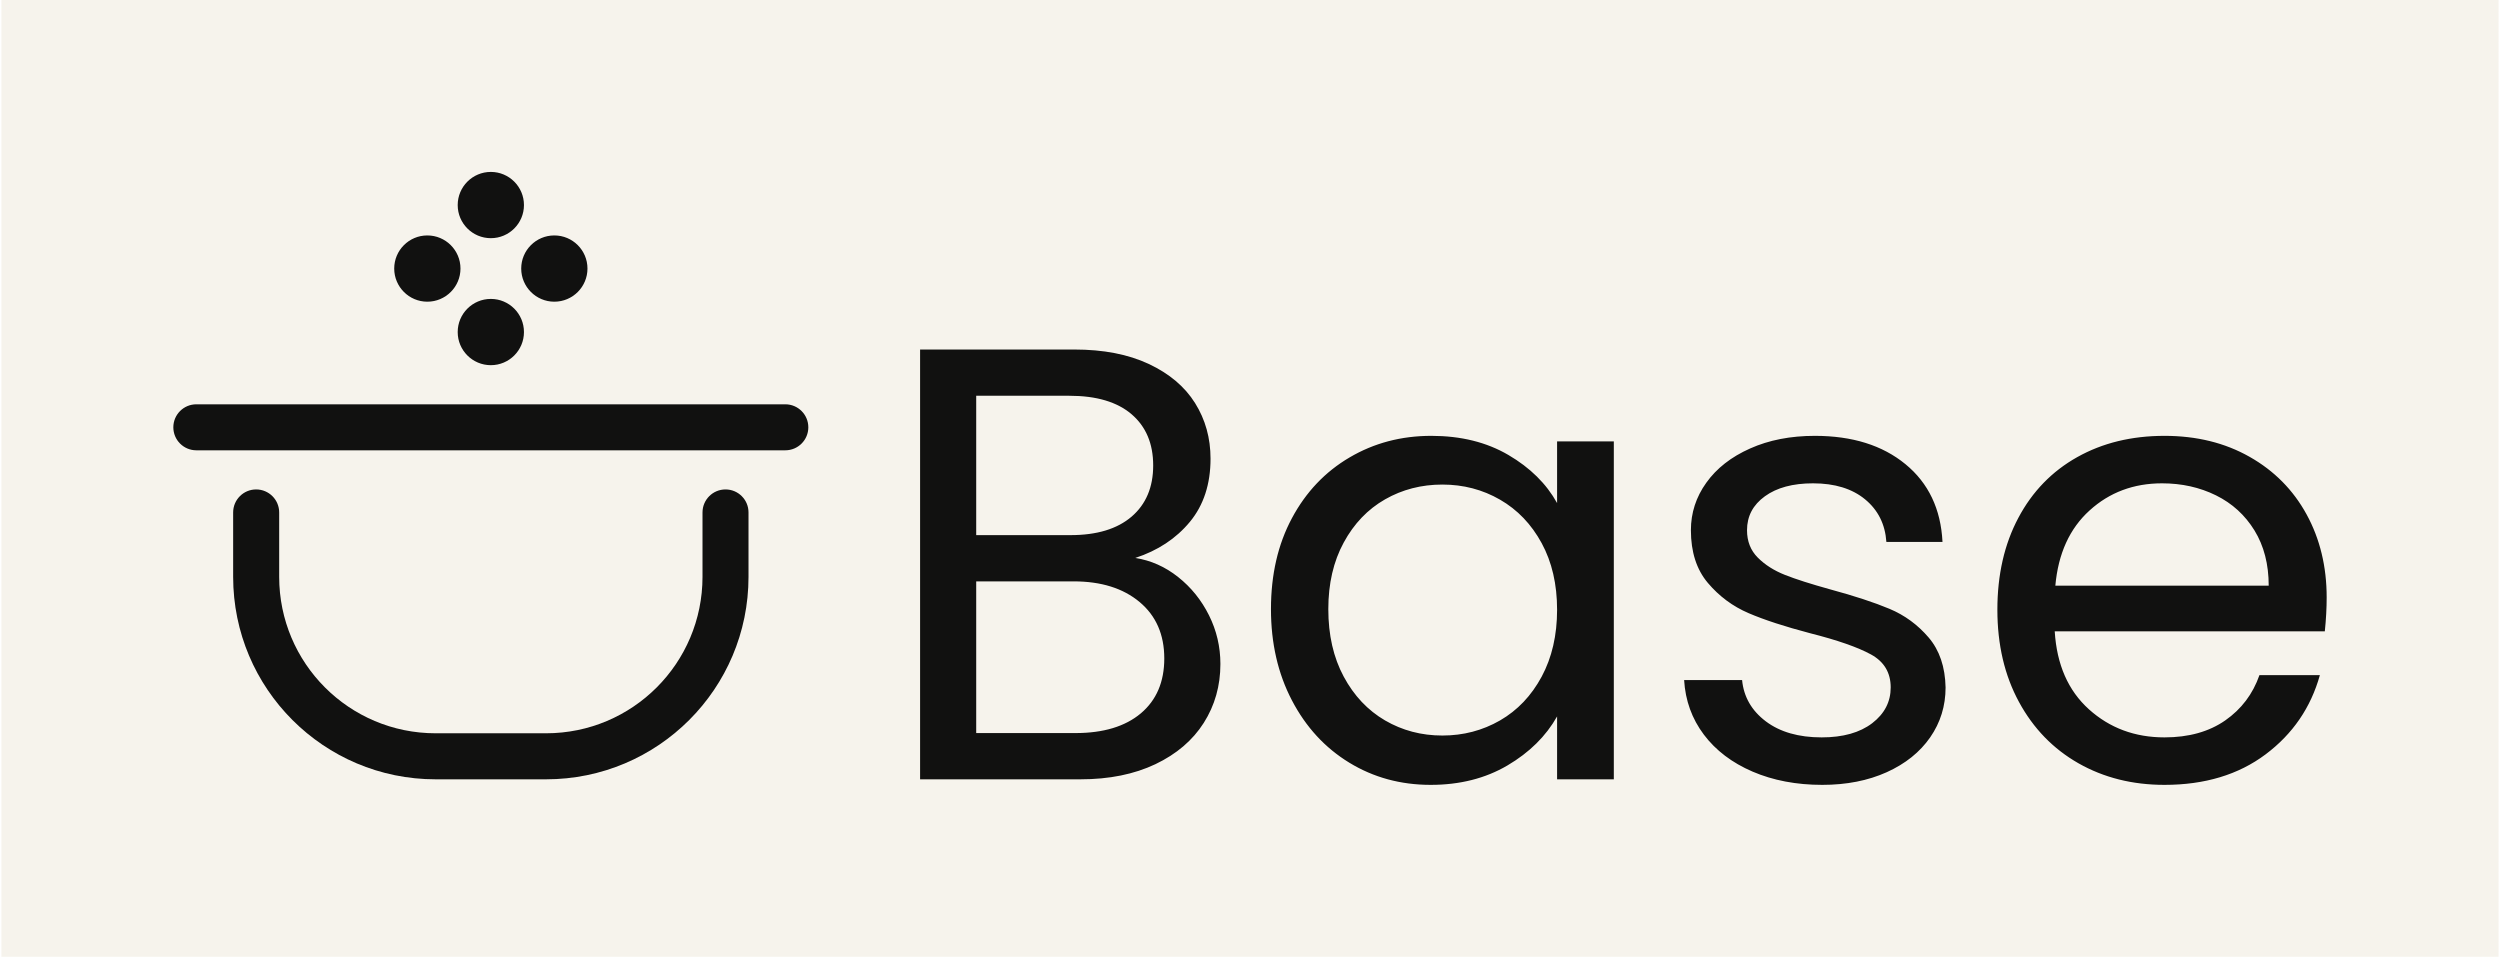
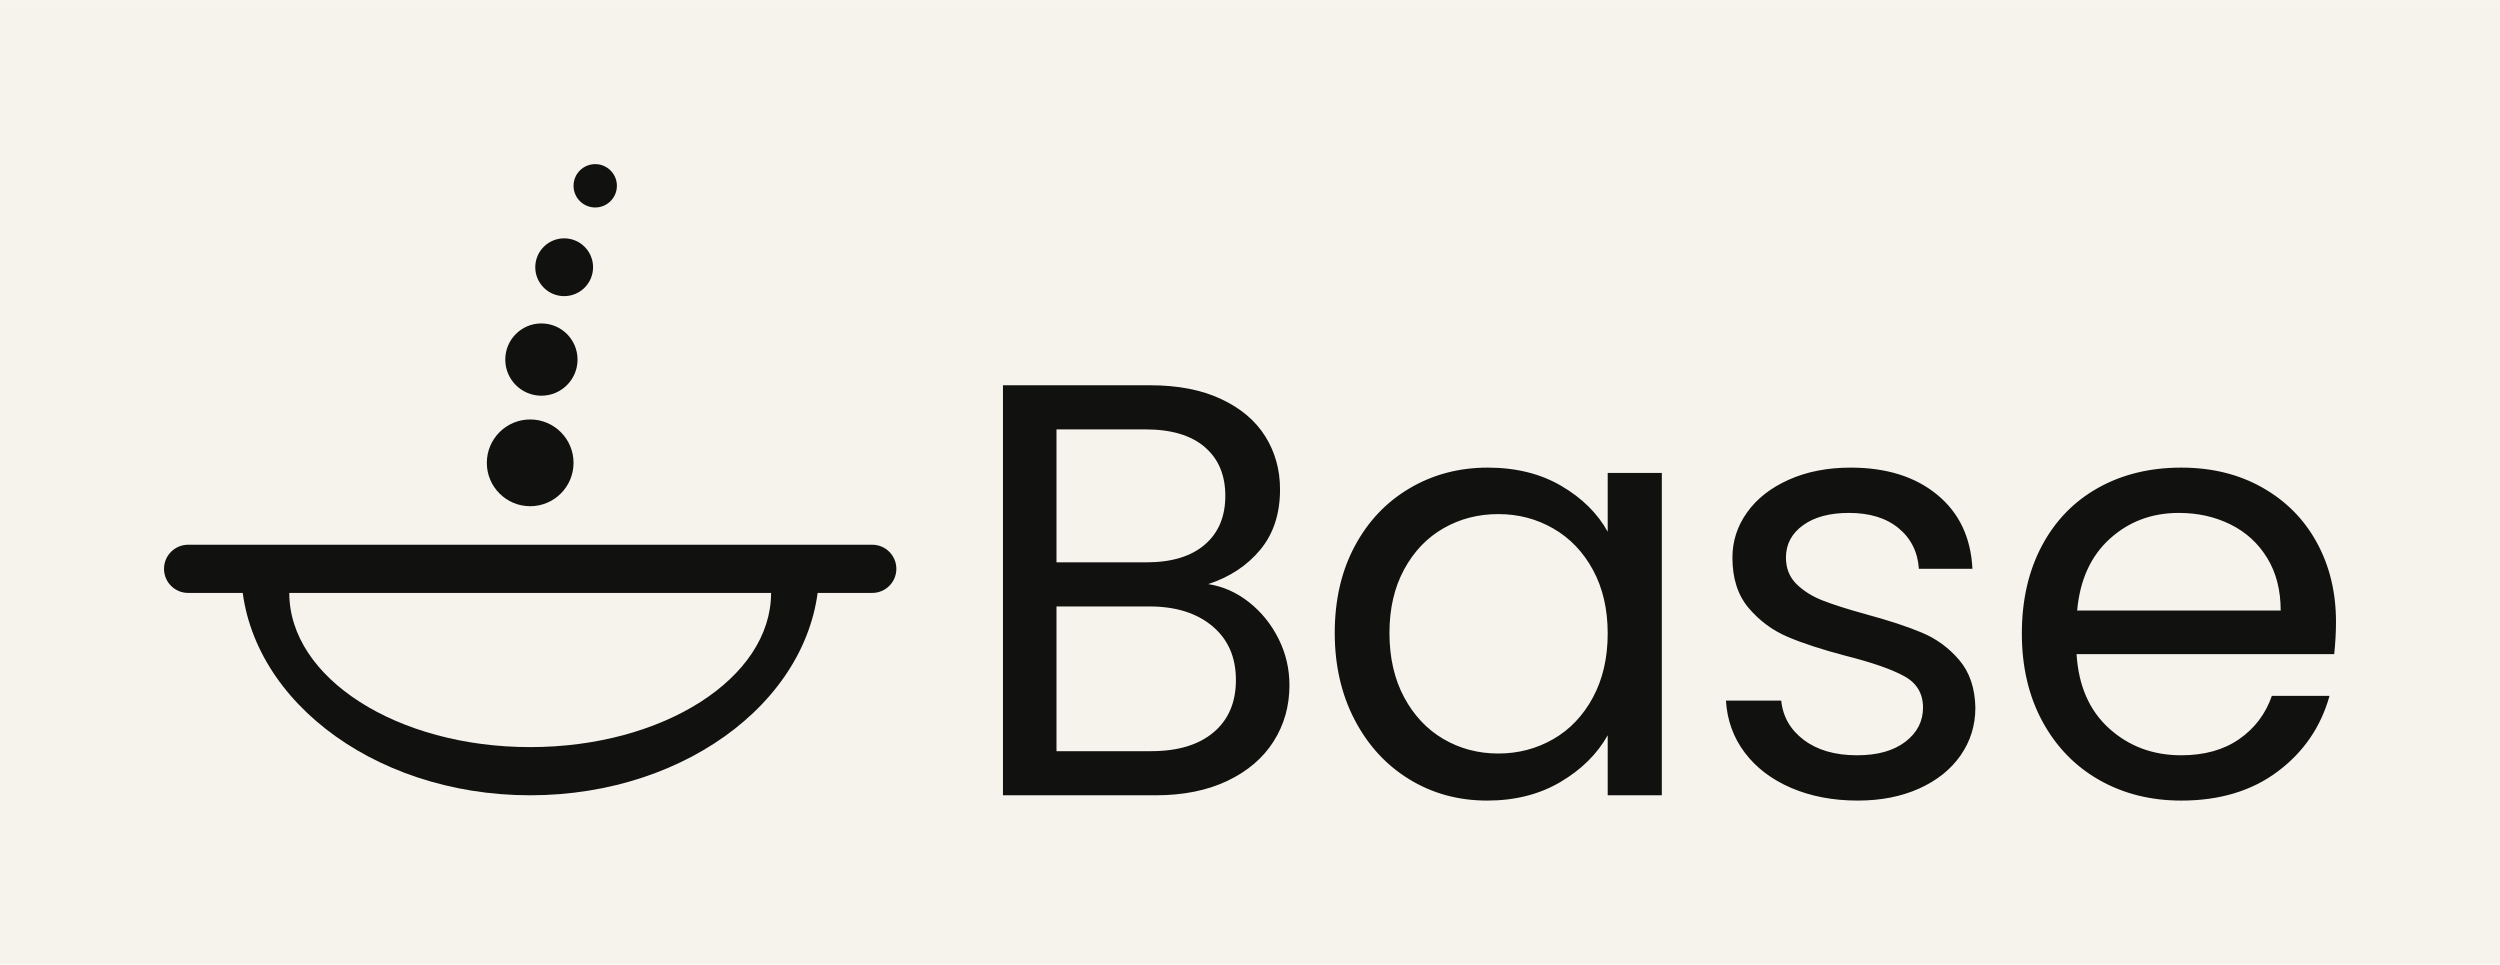
- <svg xmlns="http://www.w3.org/2000/svg" viewBox="0 0 809.92 310.32" width="810" height="310" role="img" aria-label="Base">
-   <rect width="809.915" height="310.317" rx="0" fill="#F6F3EC" />
-   <path fill="#111110" d="M63.22 131.13L254.25 131.13C258.37 131.13 261.71 134.47 261.71 138.59L261.71 138.59C261.71 142.71 258.37 146.05 254.25 146.05L63.22 146.05C59.1 146.05 55.76 142.71 55.76 138.59L55.76 138.59C55.76 134.47 59.1 131.13 63.22 131.13ZM75.16 166.2L75.16 187.09C75.16 223.36 104.56 252.76 140.83 252.76L176.64 252.76C212.91 252.76 242.31 223.36 242.31 187.09L242.31 166.2C242.31 162.08 238.97 158.74 234.85 158.74C230.73 158.74 227.39 162.08 227.39 166.2L227.39 187.09C227.39 215.12 204.67 237.83 176.64 237.83L140.83 237.83C112.8 237.83 90.09 215.12 90.09 187.09L90.09 166.2C90.09 162.08 86.74 158.74 82.62 158.74C78.5 158.74 75.16 162.08 75.16 166.2ZM169.48 107.7C169.48 113.63 164.67 118.44 158.74 118.44C152.8 118.44 147.99 113.63 147.99 107.7C147.99 101.76 152.8 96.95 158.74 96.95C164.67 96.95 169.48 101.76 169.48 107.7ZM148.89 87.1C148.89 93.03 144.07 97.85 138.14 97.85C132.21 97.85 127.4 93.03 127.4 87.1C127.4 81.17 132.21 76.36 138.14 76.36C144.07 76.36 148.89 81.17 148.89 87.1ZM190.08 87.1C190.08 93.03 185.27 97.85 179.33 97.85C173.4 97.85 168.59 93.03 168.59 87.1C168.59 81.17 173.4 76.36 179.33 76.36C185.27 76.36 190.08 81.17 190.08 87.1ZM169.48 66.51C169.48 72.44 164.67 77.25 158.74 77.25C152.8 77.25 147.99 72.44 147.99 66.51C147.99 60.57 152.8 55.76 158.74 55.76C164.67 55.76 169.48 60.57 169.48 66.51Z" />
-   <path fill="#111110" d="M395.36 215.36C395.36 222.42 393.56 228.79 389.96 234.46C386.36 240.12 381.12 244.59 374.26 247.86C367.39 251.12 359.29 252.76 349.96 252.76L297.96 252.76L297.96 113.36L347.96 113.36C357.42 113.36 365.49 114.92 372.16 118.06C378.82 121.19 383.82 125.42 387.16 130.76C390.49 136.09 392.16 142.09 392.16 148.76C392.16 157.02 389.92 163.86 385.46 169.26C380.99 174.66 375.09 178.56 367.76 180.96C372.82 181.76 377.46 183.82 381.66 187.16C385.86 190.49 389.19 194.62 391.66 199.56C394.12 204.49 395.36 209.76 395.36 215.36ZM316.16 173.56L346.76 173.56C355.29 173.56 361.89 171.56 366.56 167.56C371.22 163.56 373.56 158.02 373.56 150.96C373.56 143.89 371.22 138.36 366.56 134.36C361.89 130.36 355.16 128.36 346.36 128.36L316.16 128.36ZM377.16 213.56C377.16 205.82 374.49 199.72 369.16 195.26C363.82 190.79 356.69 188.56 347.76 188.56L316.16 188.56L316.16 237.76L348.36 237.76C357.42 237.76 364.49 235.62 369.56 231.36C374.62 227.09 377.16 221.16 377.16 213.56ZM463.76 141.36C473.36 141.36 481.69 143.42 488.76 147.56C495.82 151.69 501.09 156.89 504.56 163.16L504.56 143.16L522.96 143.16L522.96 252.76L504.56 252.76L504.56 232.36C500.96 238.76 495.59 244.06 488.46 248.26C481.32 252.46 473.02 254.56 463.56 254.56C453.82 254.56 445.02 252.16 437.16 247.36C429.29 242.56 423.09 235.82 418.56 227.16C414.02 218.49 411.76 208.62 411.76 197.56C411.76 186.36 414.02 176.52 418.56 168.06C423.09 159.59 429.32 153.02 437.26 148.36C445.19 143.69 454.02 141.36 463.76 141.36ZM467.36 157.16C460.56 157.16 454.36 158.76 448.76 161.96C443.16 165.16 438.69 169.82 435.36 175.96C432.02 182.09 430.36 189.29 430.36 197.56C430.36 205.96 432.02 213.26 435.36 219.46C438.69 225.66 443.16 230.39 448.76 233.66C454.36 236.92 460.56 238.56 467.36 238.56C474.16 238.56 480.39 236.92 486.06 233.66C491.72 230.39 496.22 225.66 499.56 219.46C502.89 213.26 504.56 206.02 504.56 197.76C504.56 189.49 502.89 182.29 499.56 176.16C496.22 170.02 491.72 165.32 486.06 162.06C480.39 158.79 474.16 157.16 467.36 157.16ZM545.76 220.56L564.56 220.56C565.09 226.02 567.66 230.49 572.26 233.96C576.86 237.42 582.89 239.16 590.36 239.16C597.29 239.16 602.76 237.62 606.76 234.56C610.76 231.49 612.76 227.62 612.76 222.96C612.76 218.16 610.62 214.59 606.36 212.26C602.09 209.92 595.49 207.62 586.56 205.36C578.42 203.22 571.79 201.06 566.66 198.86C561.52 196.66 557.12 193.39 553.46 189.06C549.79 184.72 547.96 179.02 547.96 171.96C547.96 166.36 549.62 161.22 552.96 156.56C556.29 151.89 561.02 148.19 567.16 145.46C573.29 142.72 580.29 141.36 588.16 141.36C600.29 141.36 610.09 144.42 617.56 150.56C625.02 156.69 629.02 165.09 629.56 175.76L611.36 175.76C610.96 170.02 608.66 165.42 604.46 161.96C600.26 158.49 594.62 156.76 587.56 156.76C581.02 156.76 575.82 158.16 571.96 160.96C568.09 163.76 566.16 167.42 566.16 171.96C566.16 175.56 567.32 178.52 569.66 180.86C571.99 183.19 574.92 185.06 578.46 186.46C581.99 187.86 586.89 189.42 593.16 191.16C601.02 193.29 607.42 195.39 612.36 197.46C617.29 199.52 621.52 202.62 625.06 206.76C628.59 210.89 630.42 216.29 630.56 222.96C630.56 228.96 628.89 234.36 625.56 239.16C622.22 243.96 617.52 247.72 611.46 250.46C605.39 253.19 598.42 254.56 590.56 254.56C582.16 254.56 574.62 253.12 567.96 250.26C561.29 247.39 556.02 243.39 552.16 238.26C548.29 233.12 546.16 227.22 545.76 220.56ZM753.56 204.76L665.96 204.76C666.62 215.56 670.32 223.99 677.06 230.06C683.79 236.12 691.96 239.16 701.56 239.16C709.42 239.16 715.99 237.32 721.26 233.66C726.52 229.99 730.22 225.09 732.36 218.96L751.96 218.96C749.02 229.49 743.16 238.06 734.36 244.66C725.56 251.26 714.62 254.56 701.56 254.56C691.16 254.56 681.86 252.22 673.66 247.56C665.46 242.89 659.02 236.26 654.36 227.66C649.69 219.06 647.36 209.09 647.36 197.76C647.36 186.42 649.62 176.49 654.16 167.96C658.69 159.42 665.06 152.86 673.26 148.26C681.46 143.66 690.89 141.36 701.56 141.36C711.96 141.36 721.16 143.62 729.16 148.16C737.16 152.69 743.32 158.92 747.66 166.86C751.99 174.79 754.16 183.76 754.16 193.76C754.16 197.22 753.96 200.89 753.56 204.76ZM700.76 156.76C691.56 156.76 683.72 159.69 677.26 165.56C670.79 171.42 667.09 179.56 666.16 189.96L735.36 189.96C735.36 183.02 733.82 177.06 730.76 172.06C727.69 167.06 723.52 163.26 718.26 160.66C712.99 158.06 707.16 156.76 700.76 156.76Z" />
+ <svg xmlns="http://www.w3.org/2000/svg" viewBox="0 0 849.94 327.90" width="850" height="328" role="img" aria-label="Base">
+   <rect width="849.94" height="327.898" rx="0" fill="#F6F3EC" />
+   <path fill="#111110" d="M63.95 185.16L296.55 185.16C301.07 185.16 304.74 188.83 304.74 193.35L304.74 193.35C304.74 197.88 301.07 201.54 296.55 201.54L63.95 201.54C59.43 201.54 55.76 197.88 55.76 193.35L55.76 193.35C55.76 188.83 59.43 185.16 63.95 185.16ZM81.97 193.35L278.53 193.35C278.53 235.87 234.53 270.34 180.25 270.34C125.97 270.34 81.97 235.87 81.97 193.35ZM98.35 201.54C98.35 230.49 135.02 253.96 180.25 253.96C225.48 253.96 262.15 230.49 262.15 201.54L98.35 201.54ZM194.99 157.32C194.99 165.46 188.39 172.06 180.25 172.06C172.11 172.06 165.51 165.46 165.51 157.32C165.51 149.17 172.11 142.57 180.25 142.57C188.39 142.57 194.99 149.17 194.99 157.32ZM196.35 122.21C196.35 128.99 190.85 134.49 184.06 134.49C177.28 134.49 171.78 128.99 171.78 122.21C171.78 115.42 177.28 109.92 184.06 109.92C190.85 109.92 196.35 115.42 196.35 122.21ZM201.63 90.81C201.63 96.24 197.23 100.64 191.81 100.64C186.38 100.64 181.98 96.24 181.98 90.81C181.98 85.39 186.38 80.99 191.81 80.99C197.23 80.99 201.63 85.39 201.63 90.81ZM209.73 63.13C209.73 67.2 206.43 70.5 202.36 70.5C198.29 70.5 194.99 67.2 194.99 63.13C194.99 59.06 198.29 55.76 202.36 55.76C206.43 55.76 209.73 59.06 209.73 63.13Z" />
+   <path fill="#111110" d="M438.38 232.94C438.38 240 436.58 246.37 432.98 252.04C429.38 257.7 424.15 262.17 417.28 265.44C410.41 268.7 402.31 270.34 392.98 270.34L340.98 270.34L340.98 130.94L390.98 130.94C400.45 130.94 408.51 132.5 415.18 135.64C421.85 138.77 426.85 143 430.18 148.34C433.51 153.67 435.18 159.67 435.18 166.34C435.18 174.6 432.95 181.44 428.48 186.84C424.01 192.24 418.11 196.14 410.78 198.54C415.85 199.34 420.48 201.4 424.68 204.74C428.88 208.07 432.21 212.2 434.68 217.14C437.15 222.07 438.38 227.34 438.38 232.94ZM359.18 191.14L389.78 191.14C398.31 191.14 404.91 189.14 409.58 185.14C414.25 181.14 416.58 175.6 416.58 168.54C416.58 161.47 414.25 155.94 409.58 151.94C404.91 147.94 398.18 145.94 389.38 145.94L359.18 145.94ZM420.18 231.14C420.18 223.4 417.51 217.3 412.18 212.84C406.85 208.37 399.71 206.14 390.78 206.14L359.18 206.14L359.18 255.34L391.38 255.34C400.45 255.34 407.51 253.2 412.58 248.94C417.65 244.67 420.18 238.74 420.18 231.14ZM505.78 158.94C515.38 158.94 523.71 161 530.78 165.14C537.85 169.27 543.11 174.47 546.58 180.74L546.58 160.74L564.98 160.74L564.98 270.34L546.58 270.34L546.58 249.94C542.98 256.34 537.61 261.64 530.48 265.84C523.35 270.04 515.05 272.14 505.58 272.14C495.85 272.14 487.05 269.74 479.18 264.94C471.31 260.14 465.11 253.4 460.58 244.74C456.05 236.07 453.78 226.2 453.78 215.14C453.78 203.94 456.05 194.1 460.58 185.64C465.11 177.17 471.35 170.6 479.28 165.94C487.21 161.27 496.05 158.94 505.78 158.94ZM509.38 174.74C502.58 174.74 496.38 176.34 490.78 179.54C485.18 182.74 480.71 187.4 477.38 193.54C474.05 199.67 472.38 206.87 472.38 215.14C472.38 223.54 474.05 230.84 477.38 237.04C480.71 243.24 485.18 247.97 490.78 251.24C496.38 254.5 502.58 256.14 509.38 256.14C516.18 256.14 522.41 254.5 528.08 251.24C533.75 247.97 538.25 243.24 541.58 237.04C544.91 230.84 546.58 223.6 546.58 215.34C546.58 207.07 544.91 199.87 541.58 193.74C538.25 187.6 533.75 182.9 528.08 179.64C522.41 176.37 516.18 174.74 509.38 174.74ZM586.78 238.14L605.58 238.14C606.11 243.6 608.68 248.07 613.28 251.54C617.88 255 623.91 256.74 631.38 256.74C638.31 256.74 643.78 255.2 647.78 252.14C651.78 249.07 653.78 245.2 653.78 240.54C653.78 235.74 651.65 232.17 647.38 229.84C643.11 227.5 636.51 225.2 627.58 222.94C619.45 220.8 612.81 218.64 607.68 216.44C602.55 214.24 598.15 210.97 594.48 206.64C590.81 202.3 588.98 196.6 588.98 189.54C588.98 183.94 590.65 178.8 593.98 174.14C597.31 169.47 602.05 165.77 608.18 163.04C614.31 160.3 621.31 158.94 629.18 158.94C641.31 158.94 651.11 162 658.58 168.14C666.05 174.27 670.05 182.67 670.58 193.34L652.38 193.34C651.98 187.6 649.68 183 645.48 179.54C641.28 176.07 635.65 174.34 628.58 174.34C622.05 174.34 616.85 175.74 612.98 178.54C609.11 181.34 607.18 185 607.18 189.54C607.18 193.14 608.35 196.1 610.68 198.44C613.01 200.77 615.95 202.64 619.48 204.04C623.01 205.44 627.91 207 634.18 208.74C642.05 210.87 648.45 212.97 653.38 215.04C658.31 217.1 662.55 220.2 666.08 224.34C669.61 228.47 671.45 233.87 671.58 240.54C671.58 246.54 669.91 251.94 666.58 256.74C663.25 261.54 658.55 265.3 652.48 268.04C646.41 270.77 639.45 272.14 631.58 272.14C623.18 272.14 615.65 270.7 608.98 267.84C602.31 264.97 597.05 260.97 593.18 255.84C589.31 250.7 587.18 244.8 586.78 238.14ZM793.58 222.34L705.98 222.34C706.65 233.14 710.35 241.57 717.08 247.64C723.81 253.7 731.98 256.74 741.58 256.74C749.45 256.74 756.01 254.9 761.28 251.24C766.55 247.57 770.25 242.67 772.38 236.54L791.98 236.54C789.05 247.07 783.18 255.64 774.38 262.24C765.58 268.84 754.65 272.14 741.58 272.14C731.18 272.14 721.88 269.8 713.68 265.14C705.48 260.47 699.05 253.84 694.38 245.24C689.71 236.64 687.38 226.67 687.38 215.34C687.38 204 689.65 194.07 694.18 185.54C698.71 177 705.08 170.44 713.28 165.84C721.48 161.24 730.91 158.94 741.58 158.94C751.98 158.94 761.18 161.2 769.18 165.74C777.18 170.27 783.35 176.5 787.68 184.44C792.01 192.37 794.18 201.34 794.18 211.34C794.18 214.8 793.98 218.47 793.58 222.34ZM740.78 174.34C731.58 174.34 723.75 177.27 717.28 183.14C710.81 189 707.11 197.14 706.18 207.54L775.38 207.54C775.38 200.6 773.85 194.64 770.78 189.64C767.71 184.64 763.55 180.84 758.28 178.24C753.01 175.64 747.18 174.34 740.78 174.34Z" />
</svg>
